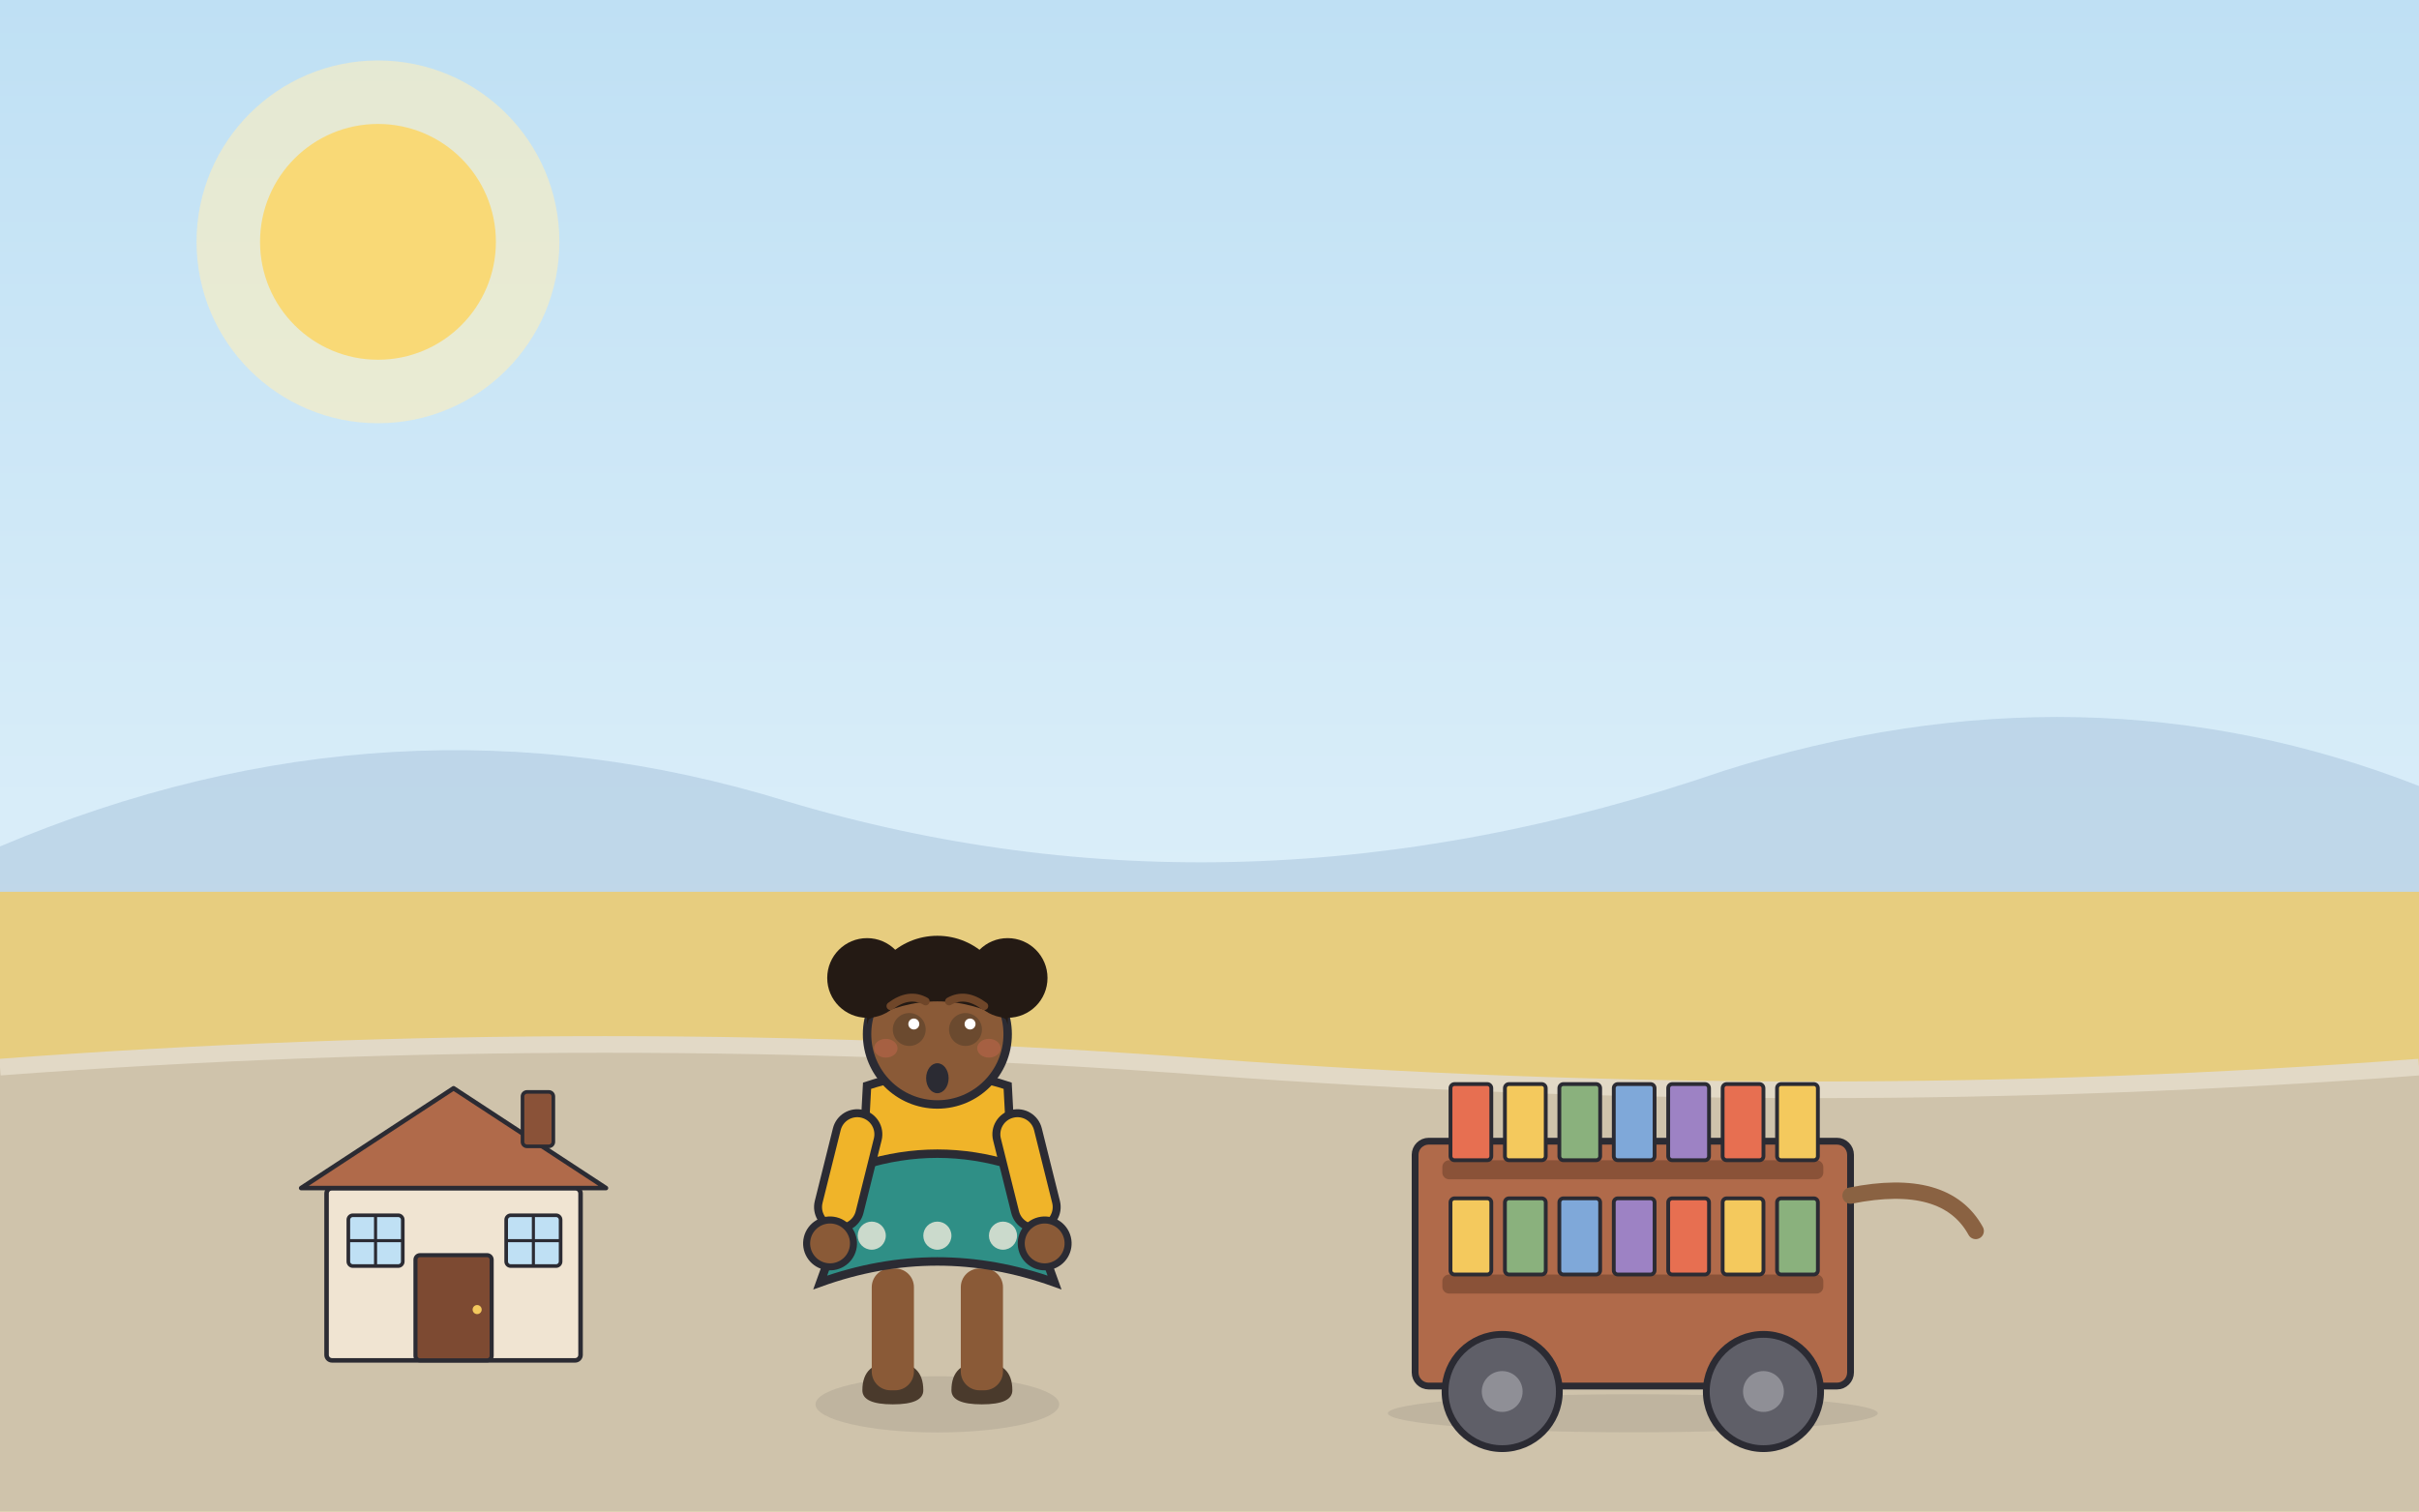
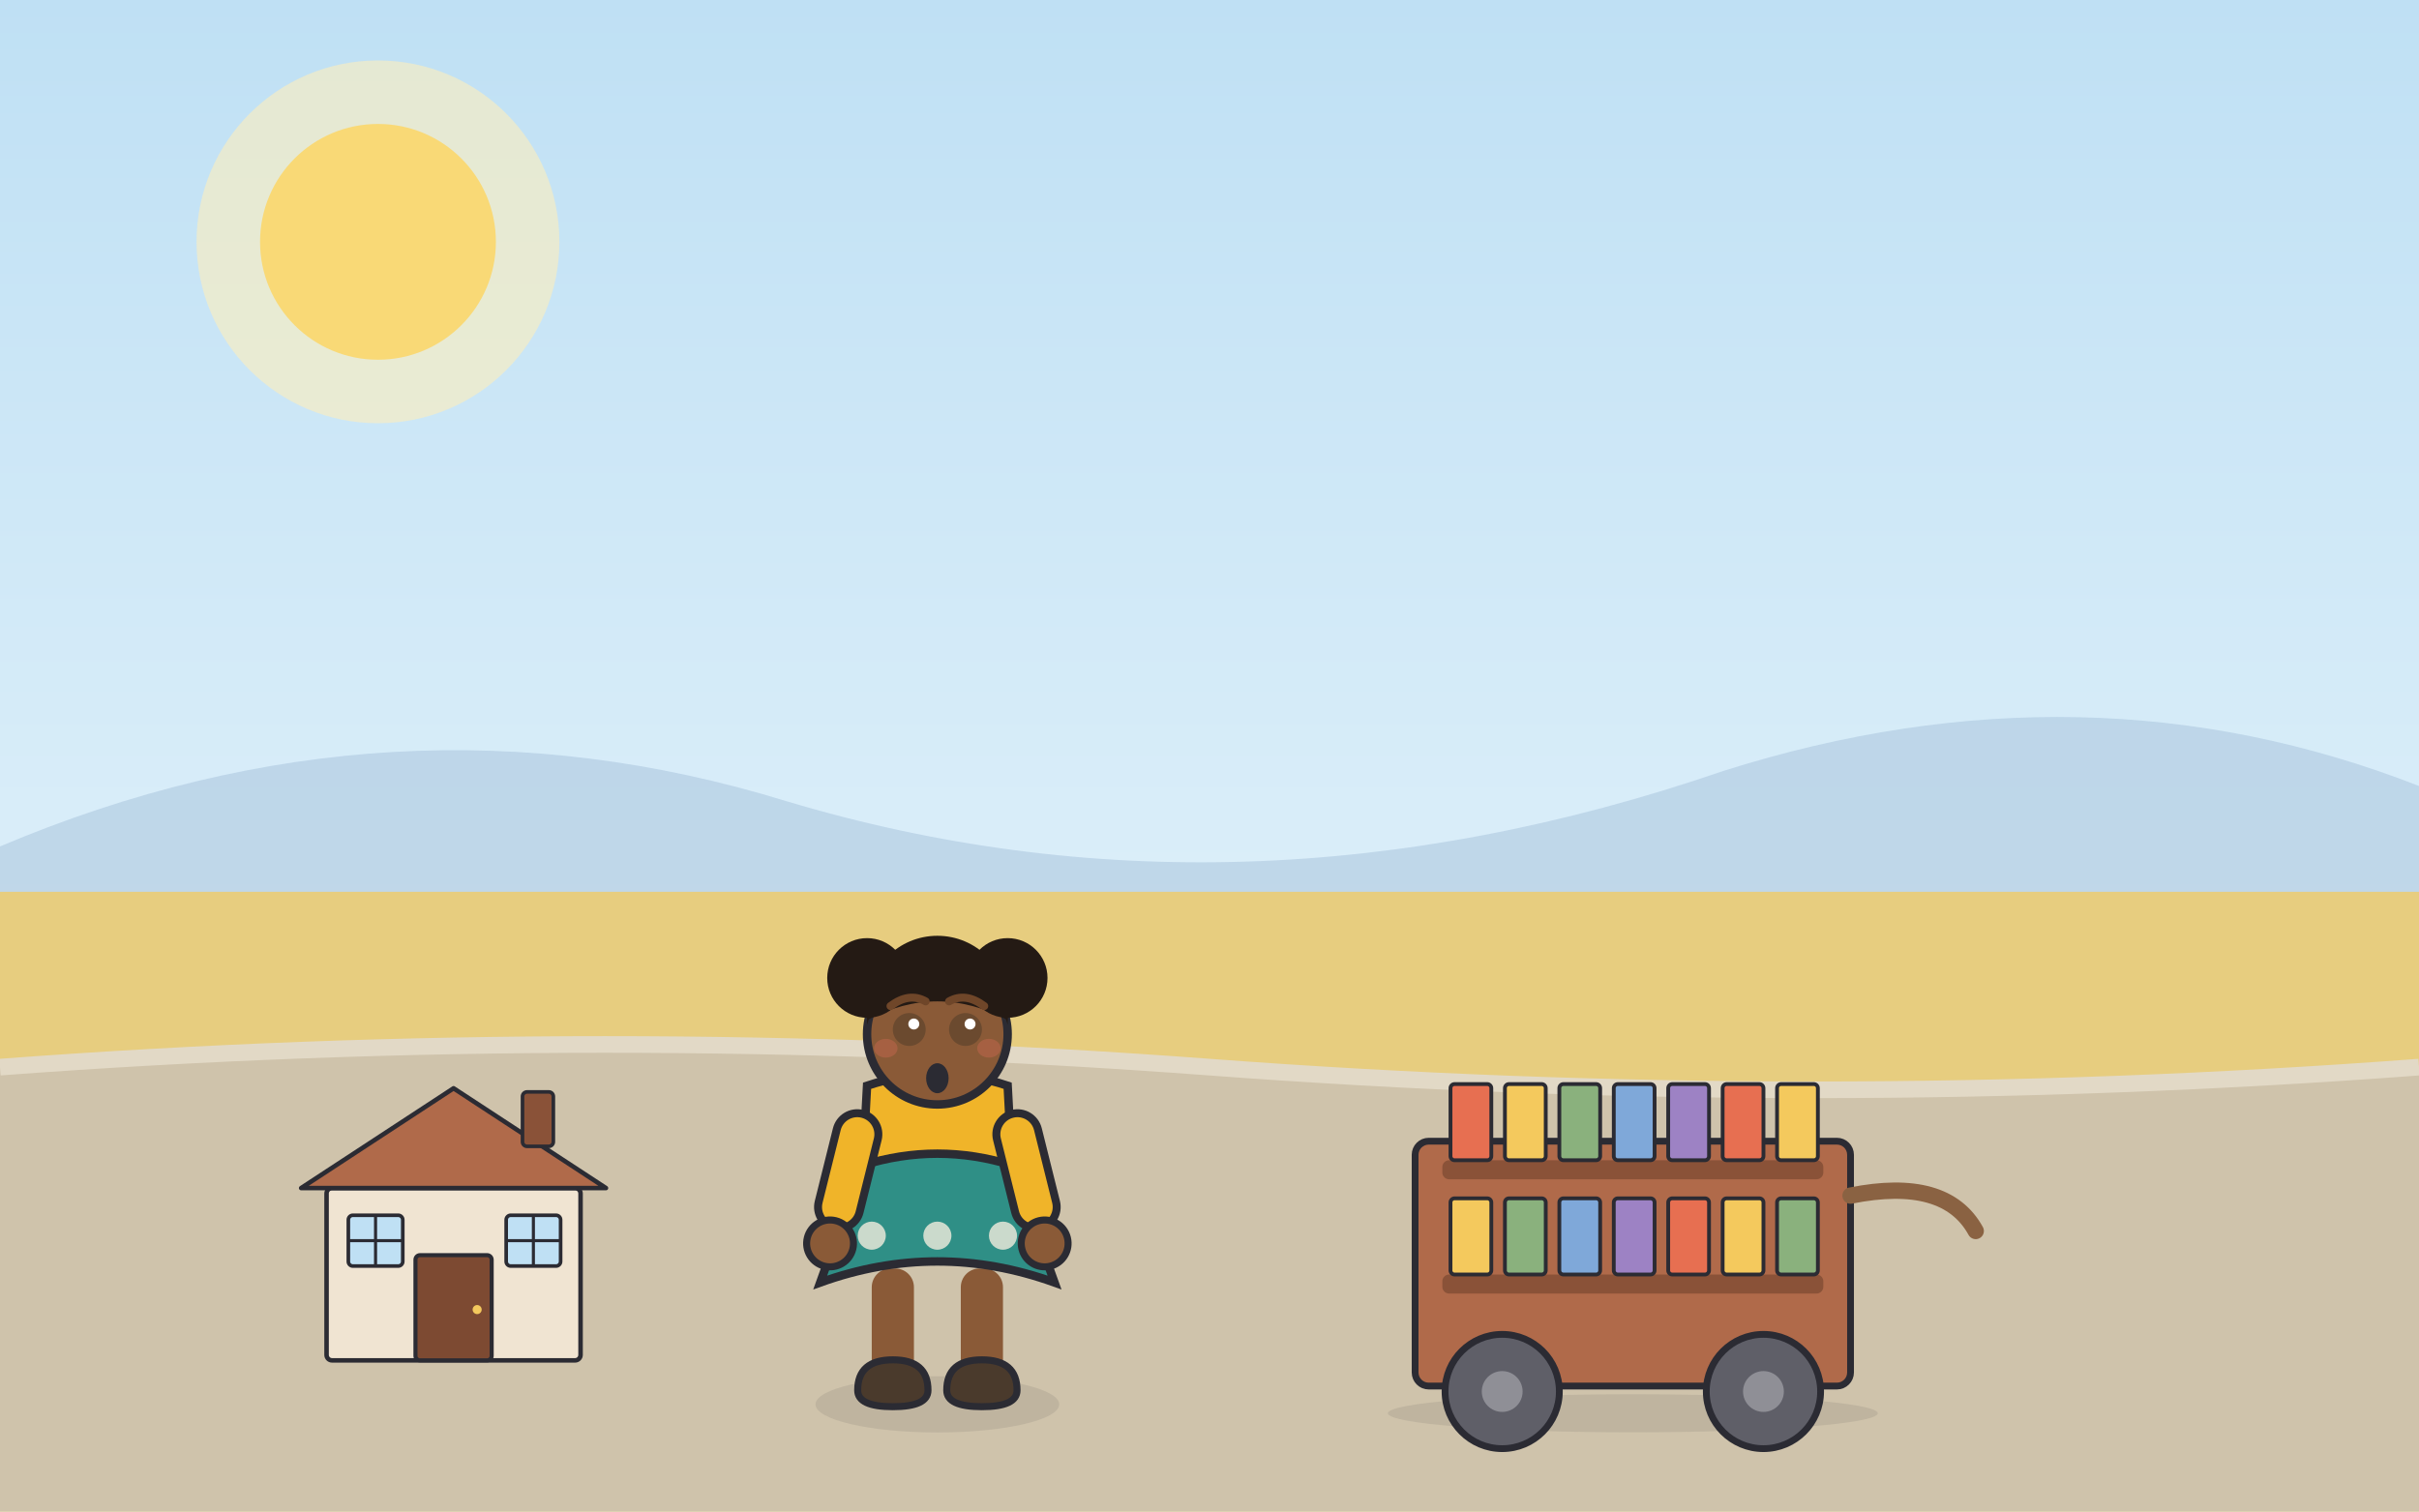
<svg xmlns="http://www.w3.org/2000/svg" viewBox="0 0 1600 1000" role="img">
  <style>
@media (prefers-reduced-motion: no-preference) {
  .anim-idle { animation: idle 3.8s ease-in-out infinite alternate; }
  @keyframes idle { from { transform: translateY(0); } to { transform: translateY(-6px); } }
  .anim-tail { transform-box: fill-box; transform-origin: 100% 20%; animation: tail 2.6s ease-in-out infinite alternate; }
  @keyframes tail { from { transform: rotate(-6deg); } to { transform: rotate(8deg); } }
  .anim-blink { transform-box: fill-box; transform-origin: center; animation: blink 5.2s infinite; }
  @keyframes blink { 0%, 93%, 100% { transform: scaleY(1); } 95%, 97% { transform: scaleY(0.12); } }
  .anim-glow { transform-box: fill-box; transform-origin: center; animation: glow 4.2s ease-in-out infinite alternate; }
  @keyframes glow { from { transform: scale(1); opacity: 0.5; } to { transform: scale(1.08); opacity: 0.75; } }
  .anim-shimmer { animation: shimmer 5s ease-in-out infinite alternate; }
  @keyframes shimmer { from { opacity: 0.62; } to { opacity: 0.92; } }
  .anim-grass { transform-box: fill-box; transform-origin: 50% 100%; animation: sway 3.2s ease-in-out infinite alternate; }
  .anim-canopy { transform-box: fill-box; transform-origin: 50% 100%; animation: sway 5.6s ease-in-out infinite alternate; }
  @keyframes sway { from { transform: rotate(-1.8deg); } to { transform: rotate(2.2deg); } }
  .anim-rain { animation: rainfall 1.15s linear infinite; }
  @keyframes rainfall { from { transform: translateY(-32px); opacity: 0.85; } 75% { opacity: 0.55; } to { transform: translateY(72px); opacity: 0; } }
  .anim-ripple { transform-box: fill-box; transform-origin: center; animation: ripple 3.4s ease-in-out infinite alternate; }
  @keyframes ripple { from { transform: scale(1); opacity: 0.8; } to { transform: scale(1.18); opacity: 0.55; } }
  .anim-drip { animation: drip 1s ease-in infinite; }
  @keyframes drip { from { transform: translateY(-12px); opacity: 0.95; } to { transform: translateY(28px); opacity: 0; } }
  .anim-flow { stroke-dasharray: 26 20; animation: flow 0.8s linear infinite; }
  @keyframes flow { from { stroke-dashoffset: 0; } to { stroke-dashoffset: -46; } }
  .anim-splash { transform-box: fill-box; transform-origin: 50% 100%; animation: splashPulse 1.7s ease-in-out infinite alternate; }
  @keyframes splashPulse { from { transform: scale(0.97); } to { transform: scale(1.05); } }
  .anim-strain { transform-box: fill-box; transform-origin: center; animation: strain 0.9s ease-in-out infinite alternate; }
  @keyframes strain { from { transform: translateX(-5px); } to { transform: translateX(4px); } }
  .anim-float { transform-box: fill-box; transform-origin: center; animation: floaty 2.6s ease-in-out infinite alternate; }
  @keyframes floaty { from { transform: translateY(0) scale(1); } to { transform: translateY(-12px) scale(1.08); } }
  .anim-wave { animation: wave 2.4s ease-in-out infinite; opacity: 0; }
  @keyframes wave { 0% { opacity: 0; } 30% { opacity: 0.9; } 60%, 100% { opacity: 0; } }
  .anim-cloud { animation: cloudDrift 9s ease-in-out infinite alternate; }
  @keyframes cloudDrift { from { transform: translateX(-18px); } to { transform: translateX(22px); } }
  .tap-target { cursor: pointer; }
  .tap-target.tap-play { transform-box: fill-box; transform-origin: 50% 85%; animation: tapWiggle 0.7s ease-in-out; }
  .tap-target[data-tap="puddle"].tap-play { transform-origin: center; animation: tapSplash 0.85s ease-out; }
  .tap-target[data-tap="sun"].tap-play { transform-origin: center; animation: tapPulse 0.6s ease-in-out; }
  .tap-target[data-tap="tree"].tap-play { transform-origin: 50% 100%; animation: tapShake 0.7s ease-in-out; }
  @keyframes tapWiggle { 0% { transform: rotate(0); } 25% { transform: rotate(-4deg) scale(1.03); } 55% { transform: rotate(3deg) scale(1.04); } 80% { transform: rotate(-1.5deg); } 100% { transform: rotate(0); } }
  @keyframes tapSplash { 0% { transform: scale(1); } 40% { transform: scale(1.06, 0.94); } 70% { transform: scale(0.97, 1.03); } 100% { transform: scale(1); } }
  @keyframes tapPulse { 0% { transform: scale(1); } 50% { transform: scale(1.12); } 100% { transform: scale(1); } }
  @keyframes tapShake { 0% { transform: rotate(0); } 20% { transform: rotate(2.4deg); } 45% { transform: rotate(-2deg); } 70% { transform: rotate(1.2deg); } 100% { transform: rotate(0); } }
  .tap-burst { opacity: 0; }
  .tap-target.tap-play .tap-burst { opacity: 1; }
  .tap-target.tap-play .tap-burst circle { animation: burstUp 0.6s ease-out forwards; }
  @keyframes burstUp { from { transform: translateY(0); opacity: 0.95; } to { transform: translateY(-90px); opacity: 0; } }
}
</style>
  <defs>
    <linearGradient id="sky" x1="0" y1="0" x2="0" y2="1">
      <stop offset="0" stop-color="#bfe0f4" />
      <stop offset="1" stop-color="#eef8fd" />
    </linearGradient>
  </defs>
  <rect width="1600" height="1000" fill="url(#sky)" />
  <g class="tap-target" data-tap="sun">
    <circle class="anim-glow" cx="250" cy="160" r="120" fill="#fdeebc" opacity="0.6" />
    <circle cx="250" cy="160" r="78" fill="#f9d976" />
  </g>
  <path d="M 0 560 q 260 -110 520 -30 q 300 90 620 -20 q 240 -76 460 10 L 1600 640 L 0 640 Z" fill="#a9c4dd" opacity="0.55" />
  <rect x="0" y="590" width="1600" height="410" fill="#e7cd7f" />
  <path d="M 0 706 q 400 -30 800 0 q 400 30 800 0 L 1600 1000 L 0 1000 Z" fill="#cfc3ab" />
  <path d="M 0 706 q 400 -30 800 0 q 400 30 800 0" stroke="#e2d9c6" stroke-width="11" fill="none" />
  <g transform="translate(300 900) scale(0.6)">
    <rect x="-140" y="-190" width="280" height="190" rx="6" fill="#f0e4d2" stroke="#2b2b33" stroke-width="5" />
    <path d="M -168 -190 L 0 -300 L 168 -190 Z" fill="#b06a4a" stroke="#2b2b33" stroke-width="5" stroke-linejoin="round" />
    <rect x="76" y="-296" width="34" height="60" rx="5" fill="#8a5238" stroke="#2b2b33" stroke-width="4" />
    <rect x="-42" y="-116" width="84" height="116" rx="5" fill="#7d4a32" stroke="#2b2b33" stroke-width="4.5" />
    <circle cx="26" cy="-56" r="5" fill="#f4c95d" />
    <rect x="-116" y="-160" width="60" height="56" rx="5" fill="#bfe0f4" stroke="#2b2b33" stroke-width="4" />
    <rect x="58" y="-160" width="60" height="56" rx="5" fill="#bfe0f4" stroke="#2b2b33" stroke-width="4" />
    <path d="M -86 -160 v 56 M -116 -132 h 60 M 88 -160 v 56 M 58 -132 h 60" stroke="#2b2b33" stroke-width="3.4" />
  </g>
  <g transform="translate(1080 926) scale(0.9)">
    <ellipse cx="0" cy="10" rx="180" ry="14" fill="#2b2b33" opacity="0.10" />
    <g class="anim-idle" style="animation-duration:3.2s">
      <rect x="-160" y="-190" width="320" height="180" rx="10" fill="#b06a4a" stroke="#2b2b33" stroke-width="5" />
      <rect x="-140" y="-176" width="280" height="14" rx="5" fill="#8a5238" />
      <rect x="-134" y="-232" width="30" height="56" rx="3" fill="#e76f51" stroke="#2b2b33" stroke-width="2.8" />
      <rect x="-94" y="-232" width="30" height="56" rx="3" fill="#f4c95d" stroke="#2b2b33" stroke-width="2.8" />
      <rect x="-54" y="-232" width="30" height="56" rx="3" fill="#8ab17d" stroke="#2b2b33" stroke-width="2.8" />
      <rect x="-14" y="-232" width="30" height="56" rx="3" fill="#7fa8d9" stroke="#2b2b33" stroke-width="2.8" />
      <rect x="26" y="-232" width="30" height="56" rx="3" fill="#9d82c4" stroke="#2b2b33" stroke-width="2.8" />
      <rect x="66" y="-232" width="30" height="56" rx="3" fill="#e76f51" stroke="#2b2b33" stroke-width="2.8" />
      <rect x="106" y="-232" width="30" height="56" rx="3" fill="#f4c95d" stroke="#2b2b33" stroke-width="2.8" />
      <rect x="-140" y="-92" width="280" height="14" rx="5" fill="#8a5238" />
      <rect x="-134" y="-148" width="30" height="56" rx="3" fill="#f4c95d" stroke="#2b2b33" stroke-width="2.8" />
      <rect x="-94" y="-148" width="30" height="56" rx="3" fill="#8ab17d" stroke="#2b2b33" stroke-width="2.8" />
      <rect x="-54" y="-148" width="30" height="56" rx="3" fill="#7fa8d9" stroke="#2b2b33" stroke-width="2.8" />
      <rect x="-14" y="-148" width="30" height="56" rx="3" fill="#9d82c4" stroke="#2b2b33" stroke-width="2.8" />
      <rect x="26" y="-148" width="30" height="56" rx="3" fill="#e76f51" stroke="#2b2b33" stroke-width="2.8" />
      <rect x="66" y="-148" width="30" height="56" rx="3" fill="#f4c95d" stroke="#2b2b33" stroke-width="2.8" />
      <rect x="106" y="-148" width="30" height="56" rx="3" fill="#8ab17d" stroke="#2b2b33" stroke-width="2.8" />
      <path d="M 160 -150 q 70 -14 92 26" stroke="#8a6242" stroke-width="12" fill="none" stroke-linecap="round" />
      <circle cx="-96" cy="-6" r="42" fill="#5f5f68" stroke="#2b2b33" stroke-width="5" />
      <circle cx="-96" cy="-6" r="15" fill="#8f8f96" />
      <circle cx="96" cy="-6" r="42" fill="#5f5f68" stroke="#2b2b33" stroke-width="5" />
      <circle cx="96" cy="-6" r="15" fill="#8f8f96" />
    </g>
  </g>
  <g transform="translate(620 926) scale(1.55 1.55)">
    <ellipse cx="0" cy="2" rx="52" ry="12" fill="#2b2b33" opacity="0.10" />
    <g class="tap-target" data-figure="amal" data-tap="amal" data-mood="surprised">
      <g class="anim-idle" style="animation-delay:0.92s">
-         <path d="M -32 -4 q 0 -12 13 -12 q 13 0 13 12 q 0 6 -13 6 q -13 0 -13 -6 z" fill="#4a3a2c" />
-         <path d="M 6 -4 q 0 -12 13 -12 q 13 0 13 12 q 0 6 -13 6 q -13 0 -13 -6 z" fill="#4a3a2c" />
        <rect x="-28" y="-56" width="18" height="52" rx="8" fill="#8a5a37" />
        <rect x="10" y="-56" width="18" height="52" rx="8" fill="#8a5a37" />
+         <path d="M -34 -4 q 0 -13 15 -13 q 15 0 15 13 q 0 7 -15 7 q -15 0 -15 -7 z" fill="#4a3a2c" stroke="#2b2b33" stroke-width="3" />
+         <path d="M 4 -4 q 0 -13 15 -13 q 15 0 15 13 q 0 7 -15 7 q -15 0 -15 -7 z" fill="#4a3a2c" stroke="#2b2b33" stroke-width="3" />
        <path d="M -34 -60 q 34 -12 68 0 l -4 -74 q -30 -10 -60 0 z" fill="#f0b429" stroke="#2b2b33" stroke-width="3.6" />
        <path d="M -50 -50 q 50 -18 100 0 l -18 -50 q -32 -10 -64 0 z" fill="#2f8f86" stroke="#2b2b33" stroke-width="3.6" />
        <circle cx="-28" cy="-70" r="6" fill="#f3ecdd" opacity="0.8" />
        <circle cx="0" cy="-70" r="6" fill="#f3ecdd" opacity="0.8" />
        <circle cx="28" cy="-70" r="6" fill="#f3ecdd" opacity="0.8" />
        <g transform="translate(-32 -122) rotate(14)">
          <rect x="-9" y="0" width="18" height="50" rx="9" fill="#f0b429" stroke="#2b2b33" stroke-width="3.4" />
          <circle cx="0" cy="57" r="10" fill="#8a5a37" stroke="#2b2b33" stroke-width="3" />
        </g>
        <g transform="translate(32 -122) rotate(-14)">
          <rect x="-9" y="0" width="18" height="50" rx="9" fill="#f0b429" stroke="#2b2b33" stroke-width="3.4" />
          <circle cx="0" cy="57" r="10" fill="#8a5a37" stroke="#2b2b33" stroke-width="3" />
        </g>
        <g transform="translate(0 -156)">
          <circle cx="0" cy="0" r="30" fill="#8a5a37" stroke="#2b2b33" stroke-width="3.6" />
          <circle cx="-30" cy="-24" r="17" fill="#241a14" />
          <circle cx="30" cy="-24" r="17" fill="#241a14" />
          <path d="M -30 -6 a 30 30 0 0 1 60 0 q -30 -16 -60 0 z" fill="#241a14" />
          <path d="M -30 -4 a 31 31 0 0 1 60 0 l 0 -8 a 30 30 0 0 0 -60 0 z" fill="#241a14" />
          <path d="M -30 2 a 30 30 0 0 0 60 0" fill="none" />
          <g transform="translate(-12 -2)">
            <g class="anim-blink">
              <circle cx="0" cy="0" r="7.02" fill="#6b4a2f" />
              <circle cx="1.95" cy="-2.34" r="2.34" fill="#fff" />
            </g>
          </g>
          <g transform="translate(12 -2)">
            <g class="anim-blink">
              <circle cx="0" cy="0" r="7.02" fill="#6b4a2f" />
              <circle cx="1.95" cy="-2.34" r="2.34" fill="#fff" />
            </g>
          </g>
          <path d="M -20 -12 q 8 -6 15 -2 M 20 -12 q -8 -6 -15 -2" stroke="#6f4629" stroke-width="3.4" fill="none" stroke-linecap="round" />
          <g transform="translate(0 14)">
            <ellipse cx="0" cy="4.8" rx="4.8" ry="6.4" fill="#2b2b33" />
          </g>
          <ellipse cx="-22" cy="6" rx="5" ry="4" fill="#e8705c" opacity="0.30" />
          <ellipse cx="22" cy="6" rx="5" ry="4" fill="#e8705c" opacity="0.30" />
        </g>
      </g>
    </g>
  </g>
</svg>
